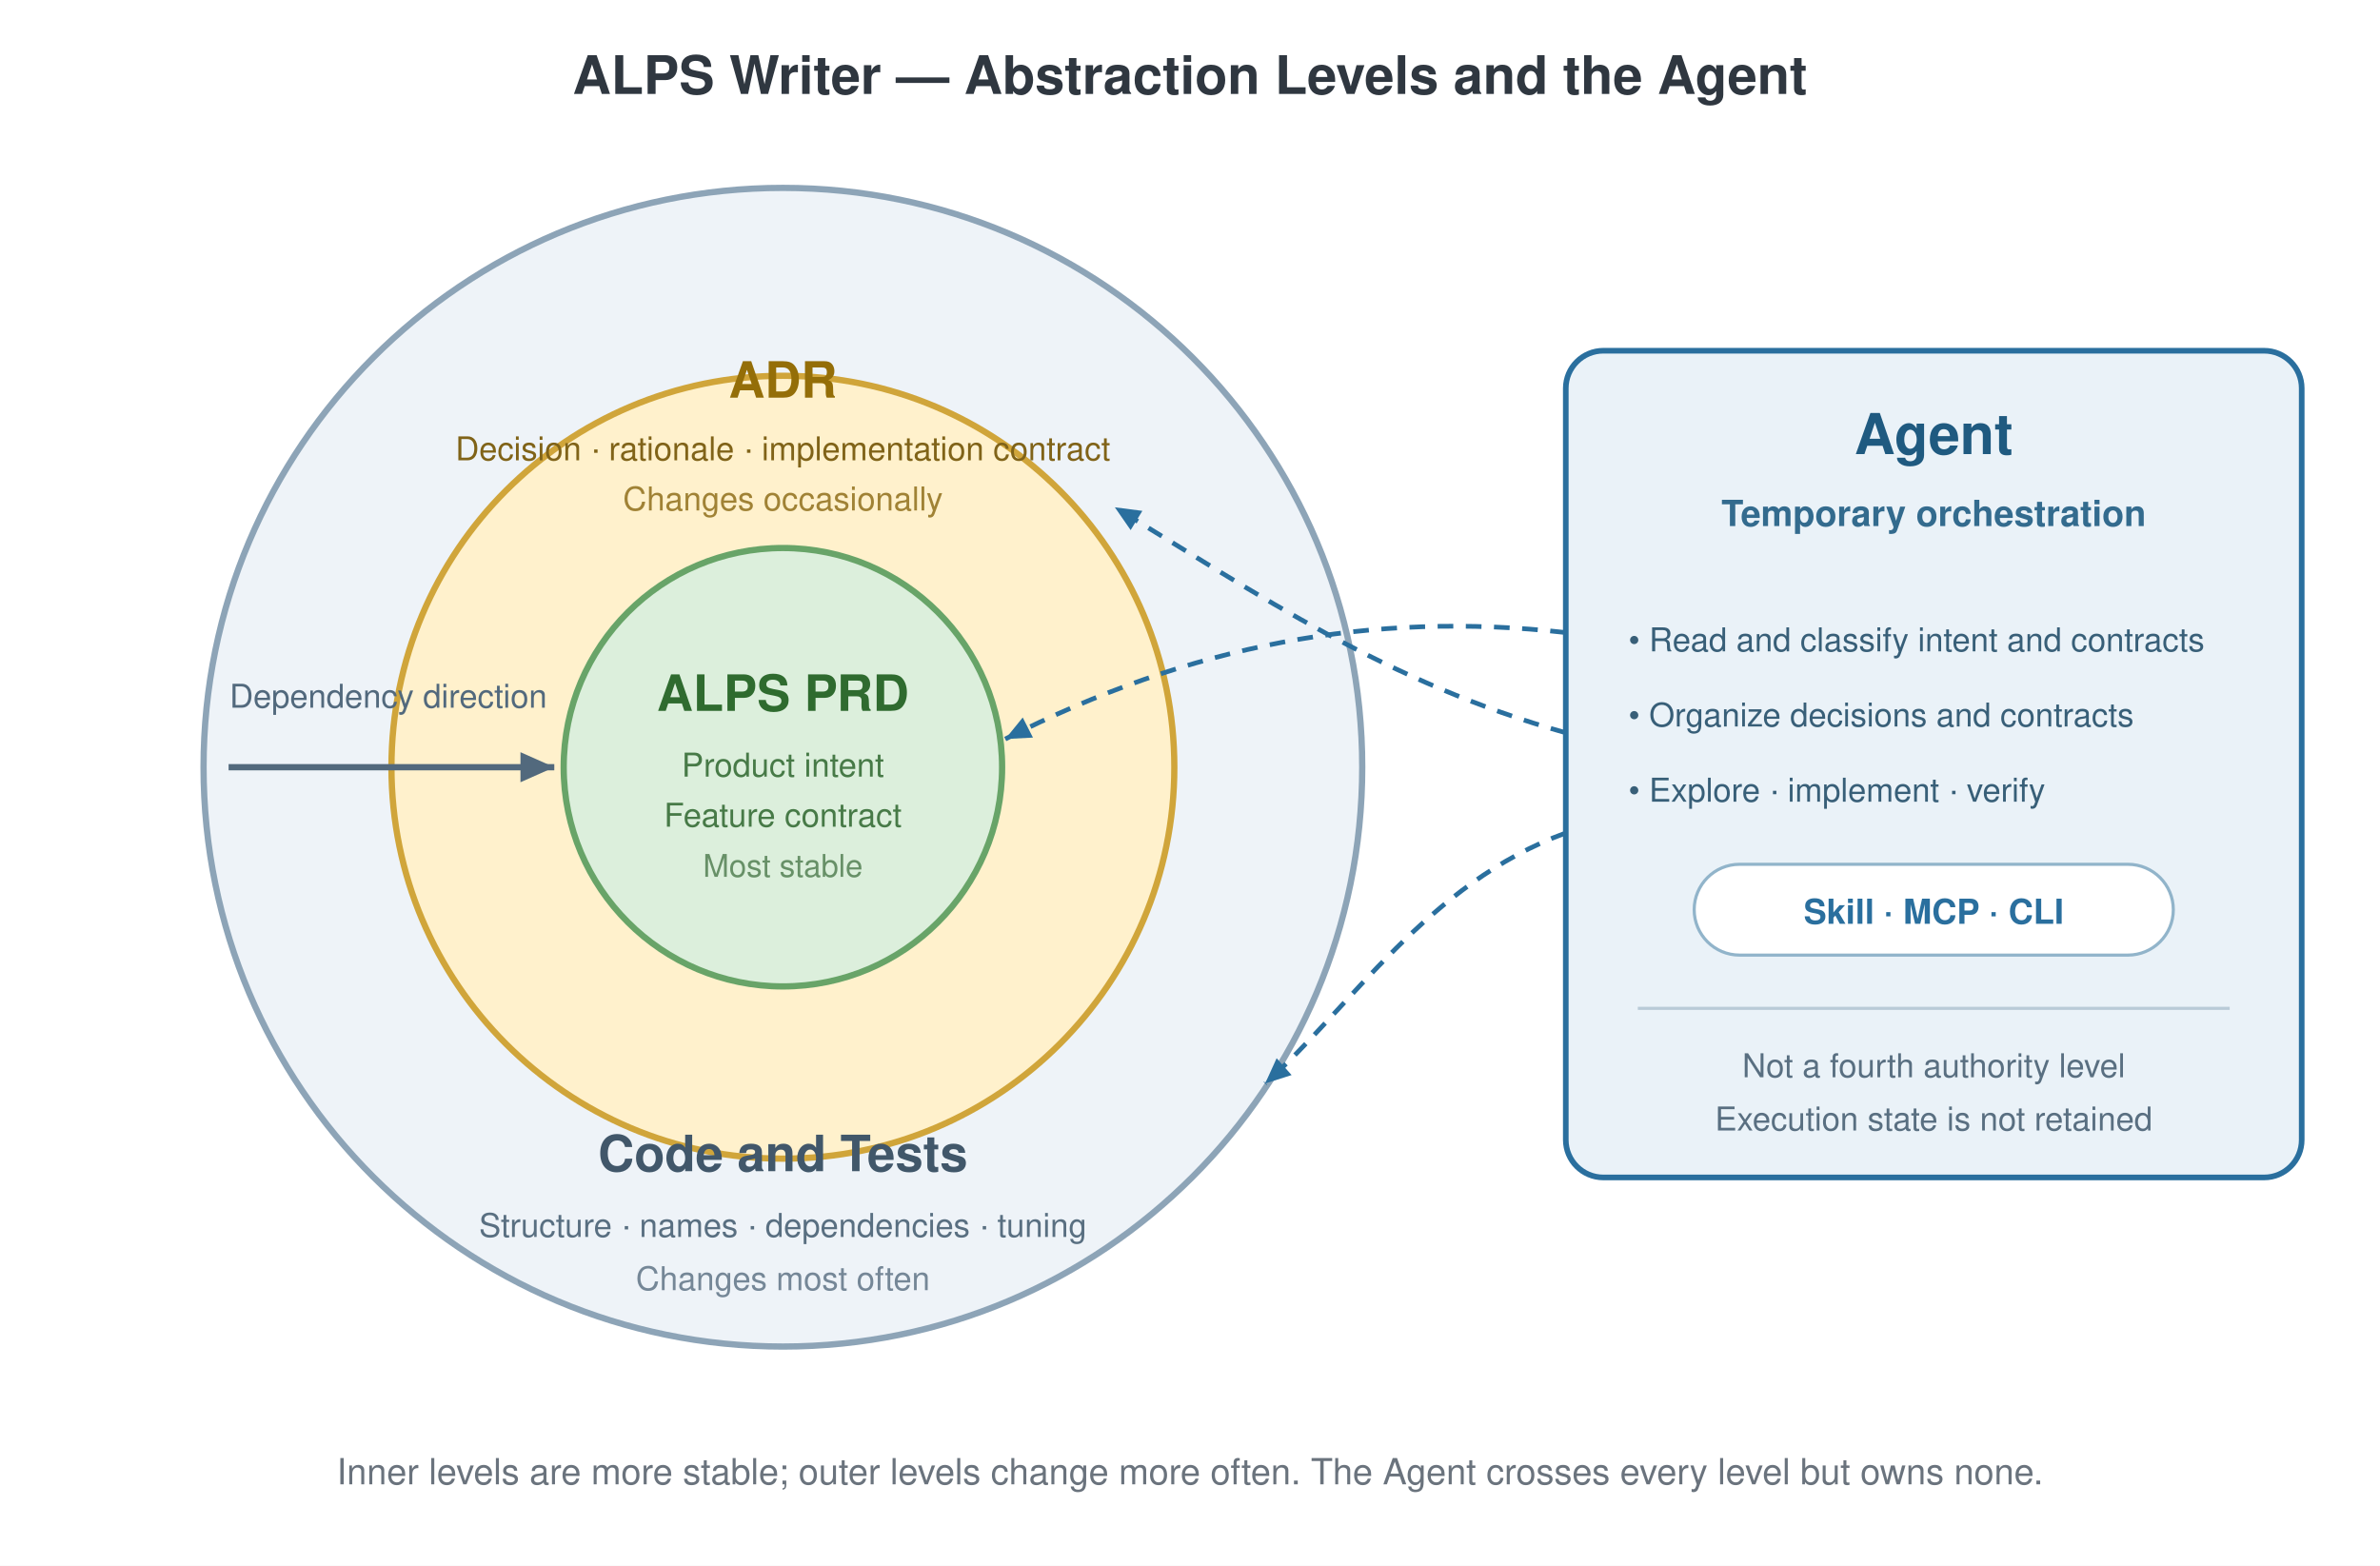
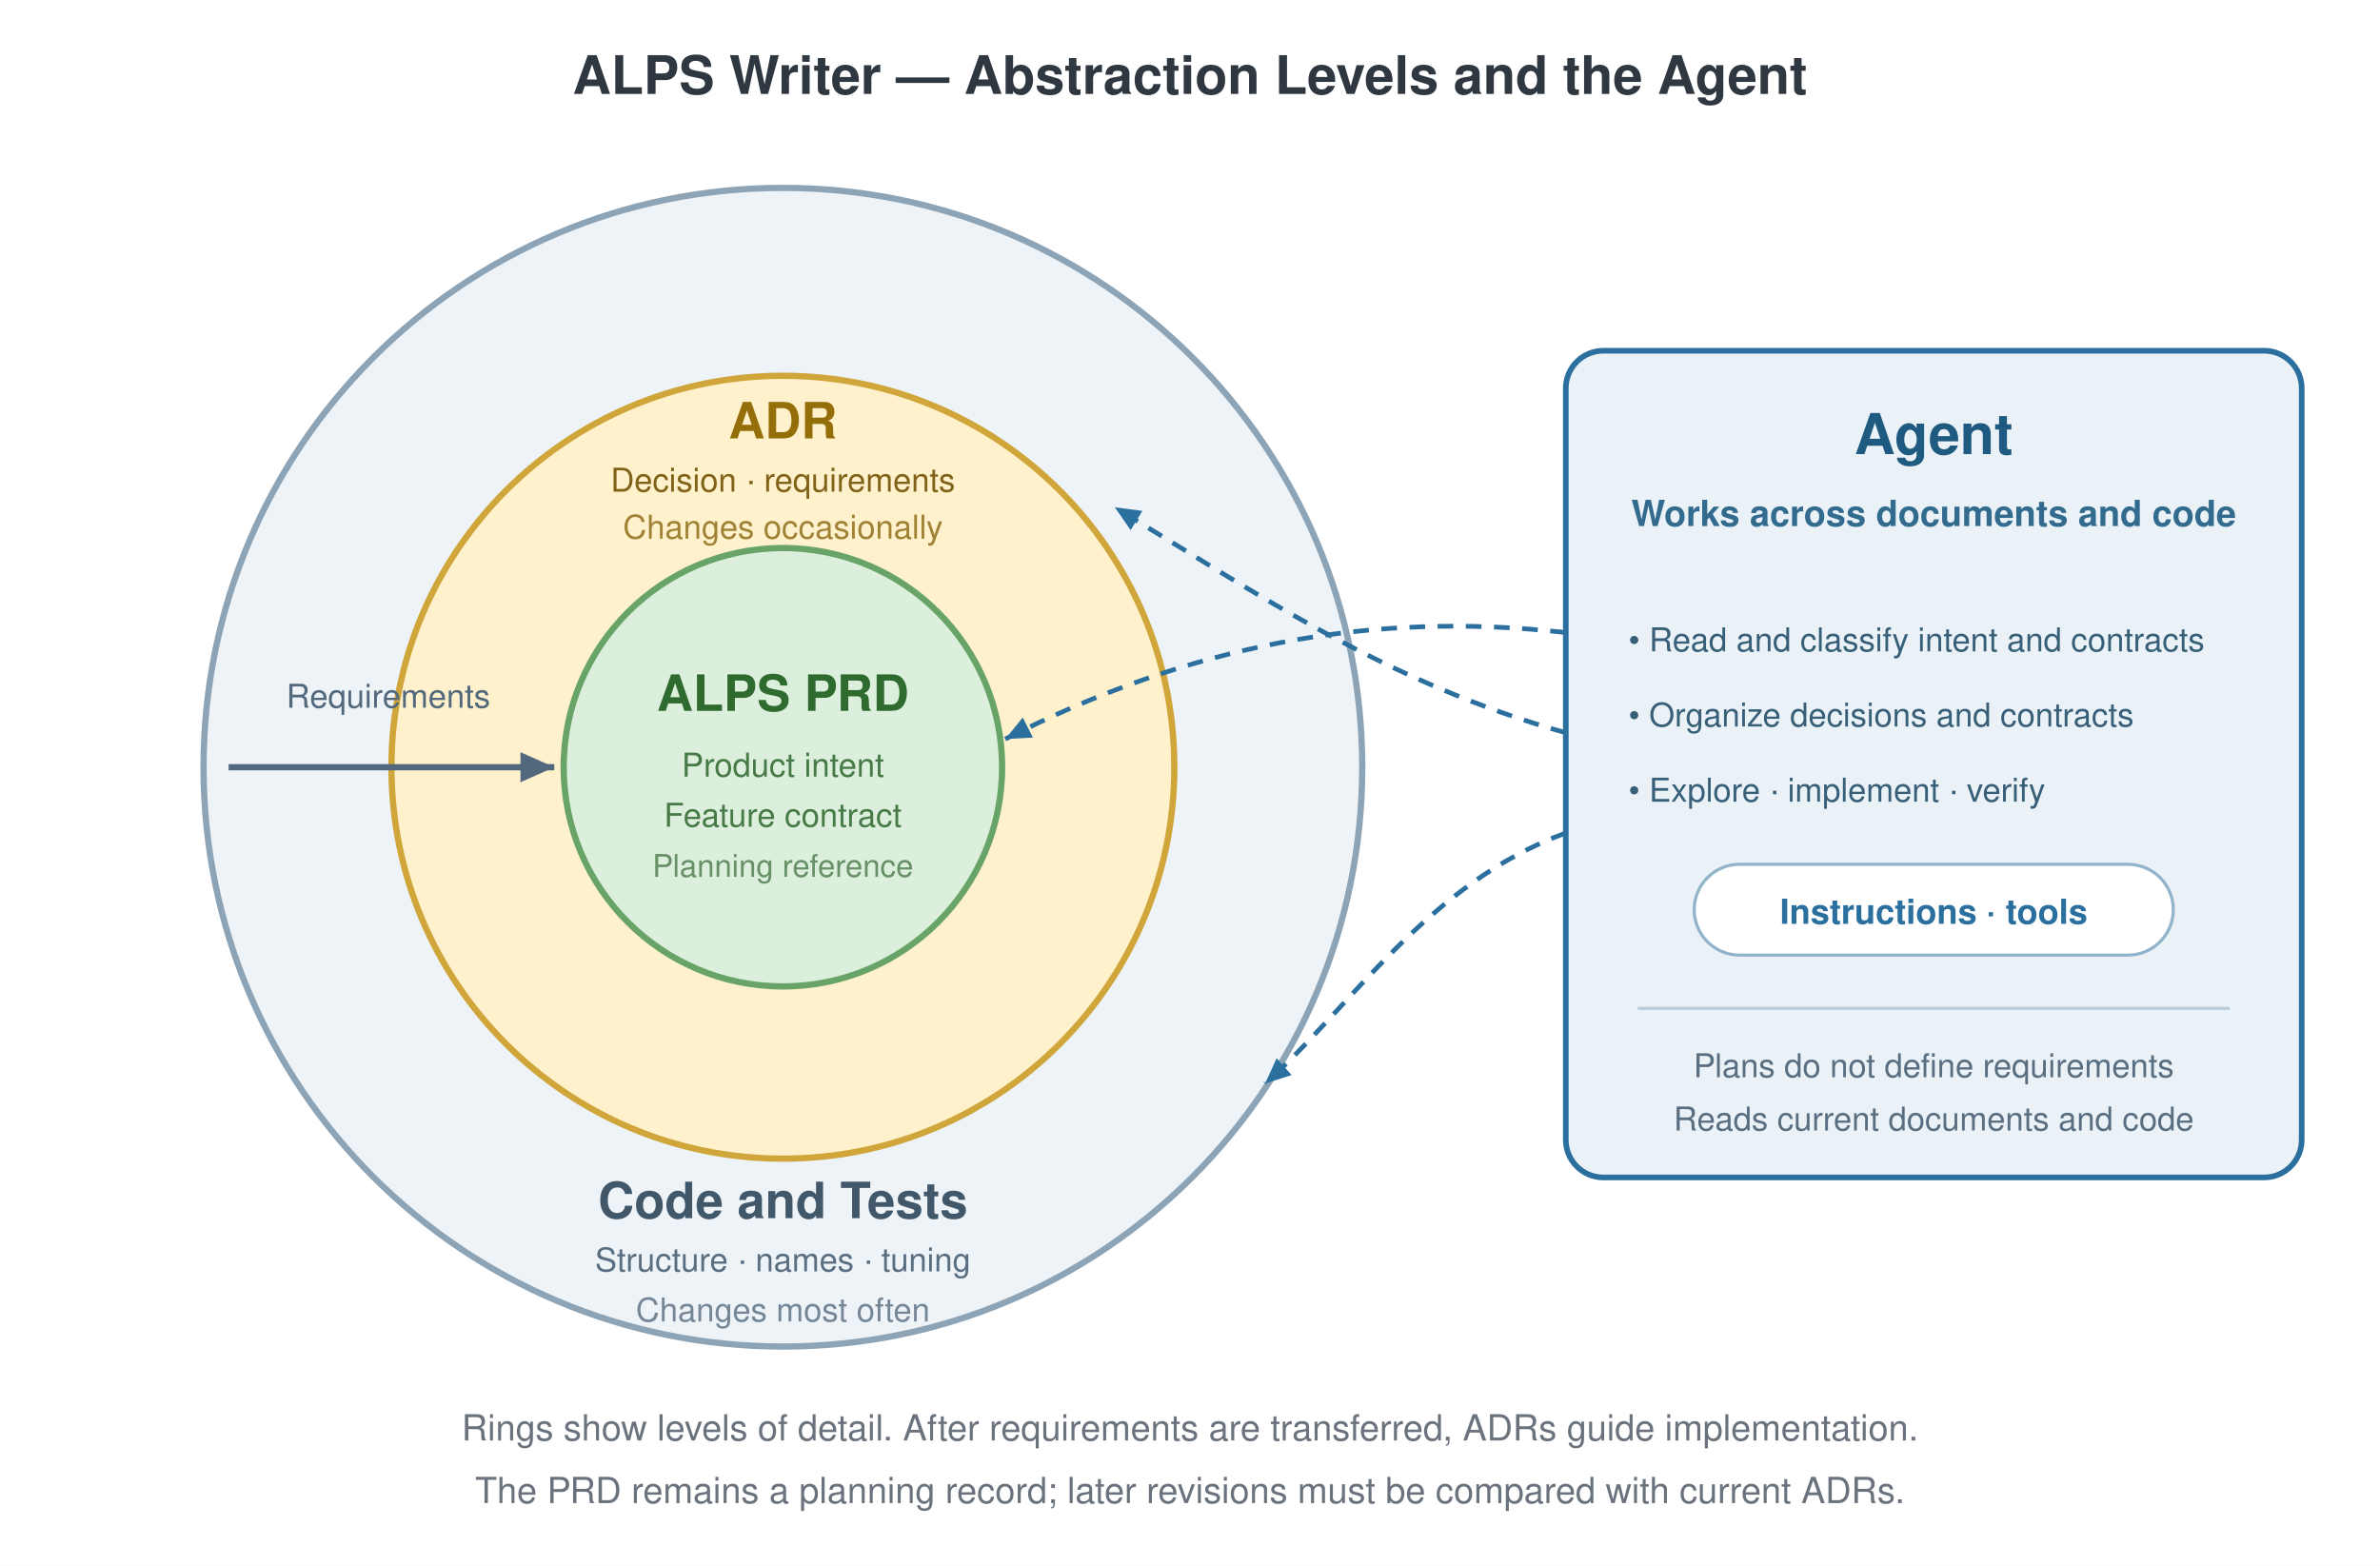
<svg xmlns="http://www.w3.org/2000/svg" viewBox="0 0 760 500" font-family="-apple-system, BlinkMacSystemFont, 'Segoe UI', Helvetica, Arial, sans-serif">
  <rect width="760" height="500" fill="#ffffff" />
  <defs>
    <marker id="dependency-arrow" viewBox="0 0 10 10" refX="9" refY="5" markerWidth="6" markerHeight="6" orient="auto">
      <path d="M0,1 L9,5 L0,9 z" fill="#52697d" />
    </marker>
    <marker id="agent-arrow" viewBox="0 0 10 10" refX="9" refY="5" markerWidth="6" markerHeight="6" orient="auto">
      <path d="M0,1 L9,5 L0,9 z" fill="#2a6f9e" />
    </marker>
  </defs>
  <text x="380" y="30" fill="#2f3740" font-size="17" font-weight="700" text-anchor="middle">ALPS Writer — Abstraction Levels and the Agent</text>
  <circle cx="250" cy="245" r="185" fill="#eef3f8" stroke="#8da4b7" stroke-width="2" />
  <circle cx="250" cy="245" r="125" fill="#fff1cc" stroke="#d0a53a" stroke-width="2" />
  <circle cx="250" cy="245" r="70" fill="#dcefdc" stroke="#68a468" stroke-width="2" />
  <line x1="73" y1="245" x2="177" y2="245" stroke="#52697d" stroke-width="2" marker-end="url(#dependency-arrow)" />
-   <text x="124" y="226" fill="#52697d" font-size="10.5" text-anchor="middle">Dependency direction</text>
-   <text x="250" y="127" fill="#946e08" font-size="16" font-weight="700" text-anchor="middle">ADR</text>
-   <text x="250" y="147" fill="#806318" font-size="10.5" text-anchor="middle">Decision · rationale · implementation contract</text>
-   <text x="250" y="163" fill="#a08235" font-size="10.5" text-anchor="middle">Changes occasionally</text>
+   <text x="124" y="226" fill="#52697d" font-size="10.5" text-anchor="middle">Requirements</text>
+   <text x="250" y="140" fill="#946e08" font-size="16" font-weight="700" text-anchor="middle">ADR</text>
+   <text x="250" y="157" fill="#806318" font-size="10.5" text-anchor="middle">Decision · requirements</text>
+   <text x="250" y="172" fill="#a08235" font-size="10.5" text-anchor="middle">Changes occasionally</text>
  <text x="250" y="227" fill="#2f6b2f" font-size="16" font-weight="700" text-anchor="middle">ALPS PRD</text>
  <text x="250" y="248" fill="#477a47" font-size="10.5" text-anchor="middle">Product intent</text>
  <text x="250" y="264" fill="#477a47" font-size="10.5" text-anchor="middle">Feature contract</text>
-   <text x="250" y="280" fill="#679067" font-size="10" text-anchor="middle">Most stable</text>
-   <text x="250" y="374" fill="#41576a" font-size="16" font-weight="700" text-anchor="middle">Code and Tests</text>
-   <text x="250" y="395" fill="#596f81" font-size="10.5" text-anchor="middle">Structure · names · dependencies · tuning</text>
-   <text x="250" y="412" fill="#758797" font-size="10.5" text-anchor="middle">Changes most often</text>
+   <text x="250" y="280" fill="#679067" font-size="10" text-anchor="middle">Planning reference</text>
+   <text x="250" y="389" fill="#41576a" font-size="16" font-weight="700" text-anchor="middle">Code and Tests</text>
+   <text x="250" y="406" fill="#596f81" font-size="10.5" text-anchor="middle">Structure · names · tuning</text>
+   <text x="250" y="422" fill="#758797" font-size="10.5" text-anchor="middle">Changes most often</text>
  <rect x="500" y="112" width="235" height="264" rx="12" fill="#eaf2f8" stroke="#2a6f9e" stroke-width="1.8" />
  <text x="617.5" y="145" fill="#1f5a80" font-size="18" font-weight="700" text-anchor="middle">Agent</text>
-   <text x="617.5" y="168" fill="#336b8e" font-size="11.5" font-weight="600" text-anchor="middle">Temporary orchestration</text>
+   <text x="617.5" y="168" fill="#336b8e" font-size="11.5" font-weight="600" text-anchor="middle">Works across documents and code</text>
  <text x="520" y="208" fill="#385f78" font-size="10.5">• Read and classify intent and contracts</text>
  <text x="520" y="232" fill="#385f78" font-size="10.5">• Organize decisions and contracts</text>
  <text x="520" y="256" fill="#385f78" font-size="10.5">• Explore · implement · verify</text>
  <rect x="541" y="276" width="153" height="29" rx="14.5" fill="#ffffff" stroke="#91b4ca" stroke-width="1" />
-   <text x="617.5" y="295" fill="#2a6f9e" font-size="11" font-weight="600" text-anchor="middle">Skill · MCP · CLI</text>
+   <text x="617.5" y="295" fill="#2a6f9e" font-size="11" font-weight="600" text-anchor="middle">Instructions · tools</text>
  <line x1="523" y1="322" x2="712" y2="322" stroke="#b9cbd7" stroke-width="1" />
-   <text x="617.5" y="344" fill="#596f81" font-size="10.5" text-anchor="middle">Not a fourth authority level</text>
-   <text x="617.5" y="361" fill="#596f81" font-size="10.5" text-anchor="middle">Execution state is not retained</text>
+   <text x="617.5" y="344" fill="#596f81" font-size="10.5" text-anchor="middle">Plans do not define requirements</text>
+   <text x="617.5" y="361" fill="#596f81" font-size="10.5" text-anchor="middle">Reads current documents and code</text>
  <path d="M500,202 C438,195 380,206 321,236" fill="none" stroke="#2a6f9e" stroke-width="1.5" stroke-dasharray="5 4" marker-end="url(#agent-arrow)" />
  <path d="M500,234 C443,218 402,190 356,162" fill="none" stroke="#2a6f9e" stroke-width="1.5" stroke-dasharray="5 4" marker-end="url(#agent-arrow)" />
  <path d="M500,266 C456,282 431,322 404,346" fill="none" stroke="#2a6f9e" stroke-width="1.5" stroke-dasharray="5 4" marker-end="url(#agent-arrow)" />
-   <text x="380" y="474" fill="#6a737d" font-size="11.5" text-anchor="middle">Inner levels are more stable; outer levels change more often. The Agent crosses every level but owns none.</text>
+   <text x="380" y="460" fill="#6a737d" font-size="11.5" text-anchor="middle">Rings show levels of detail. After requirements are transferred, ADRs guide implementation.</text>
+   <text x="380" y="480" fill="#6a737d" font-size="11.5" text-anchor="middle">The PRD remains a planning record; later revisions must be compared with current ADRs.</text>
</svg>
